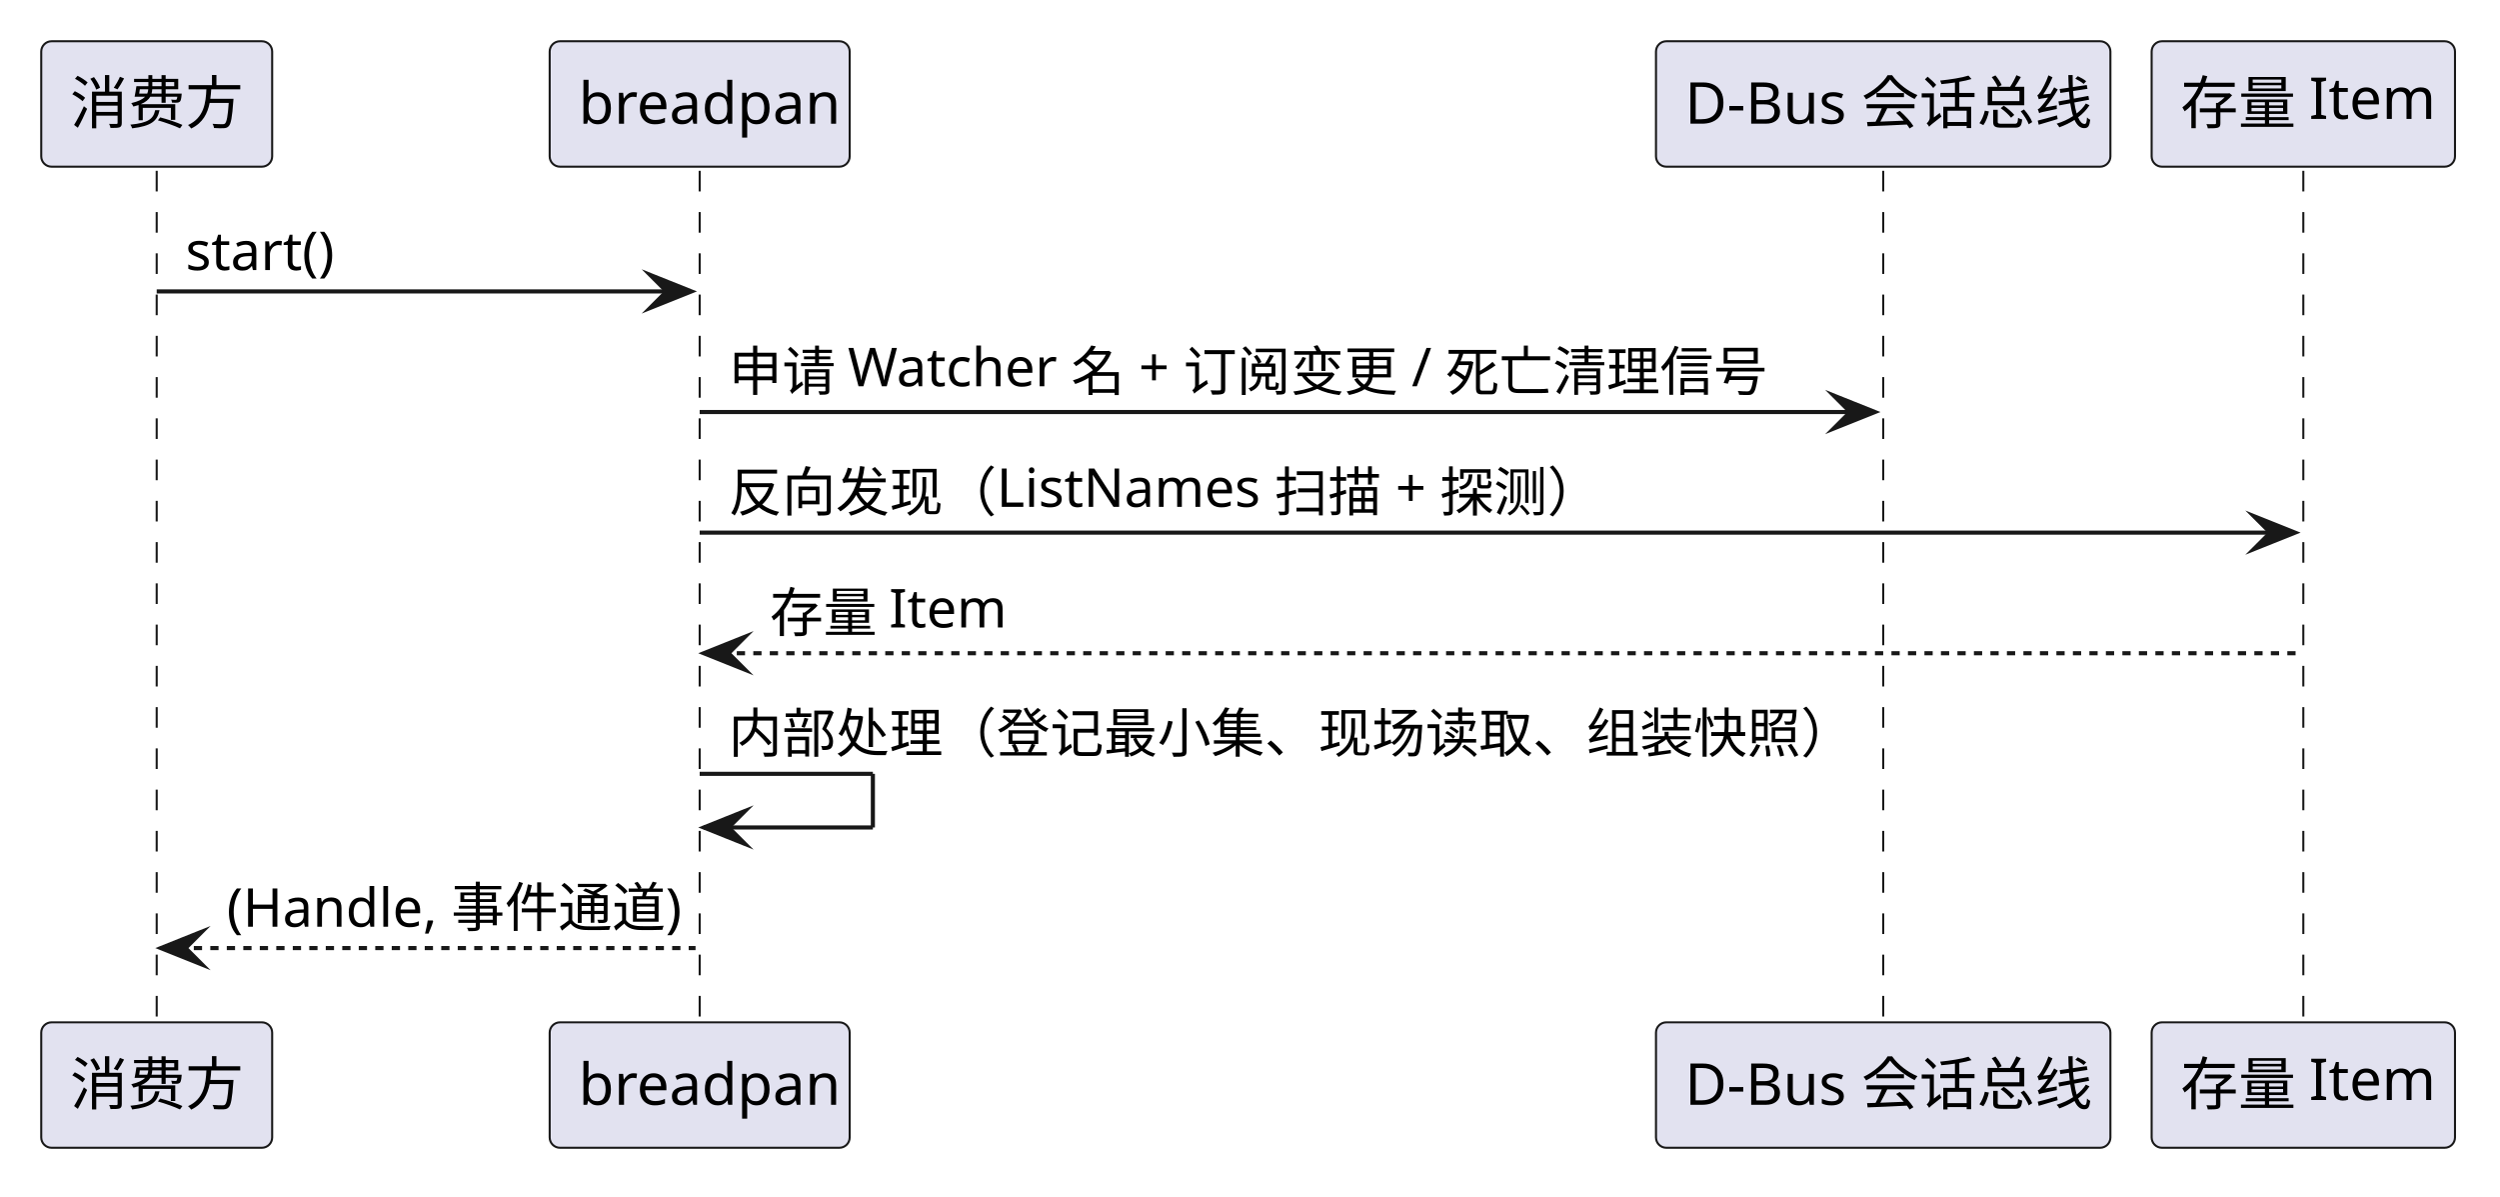
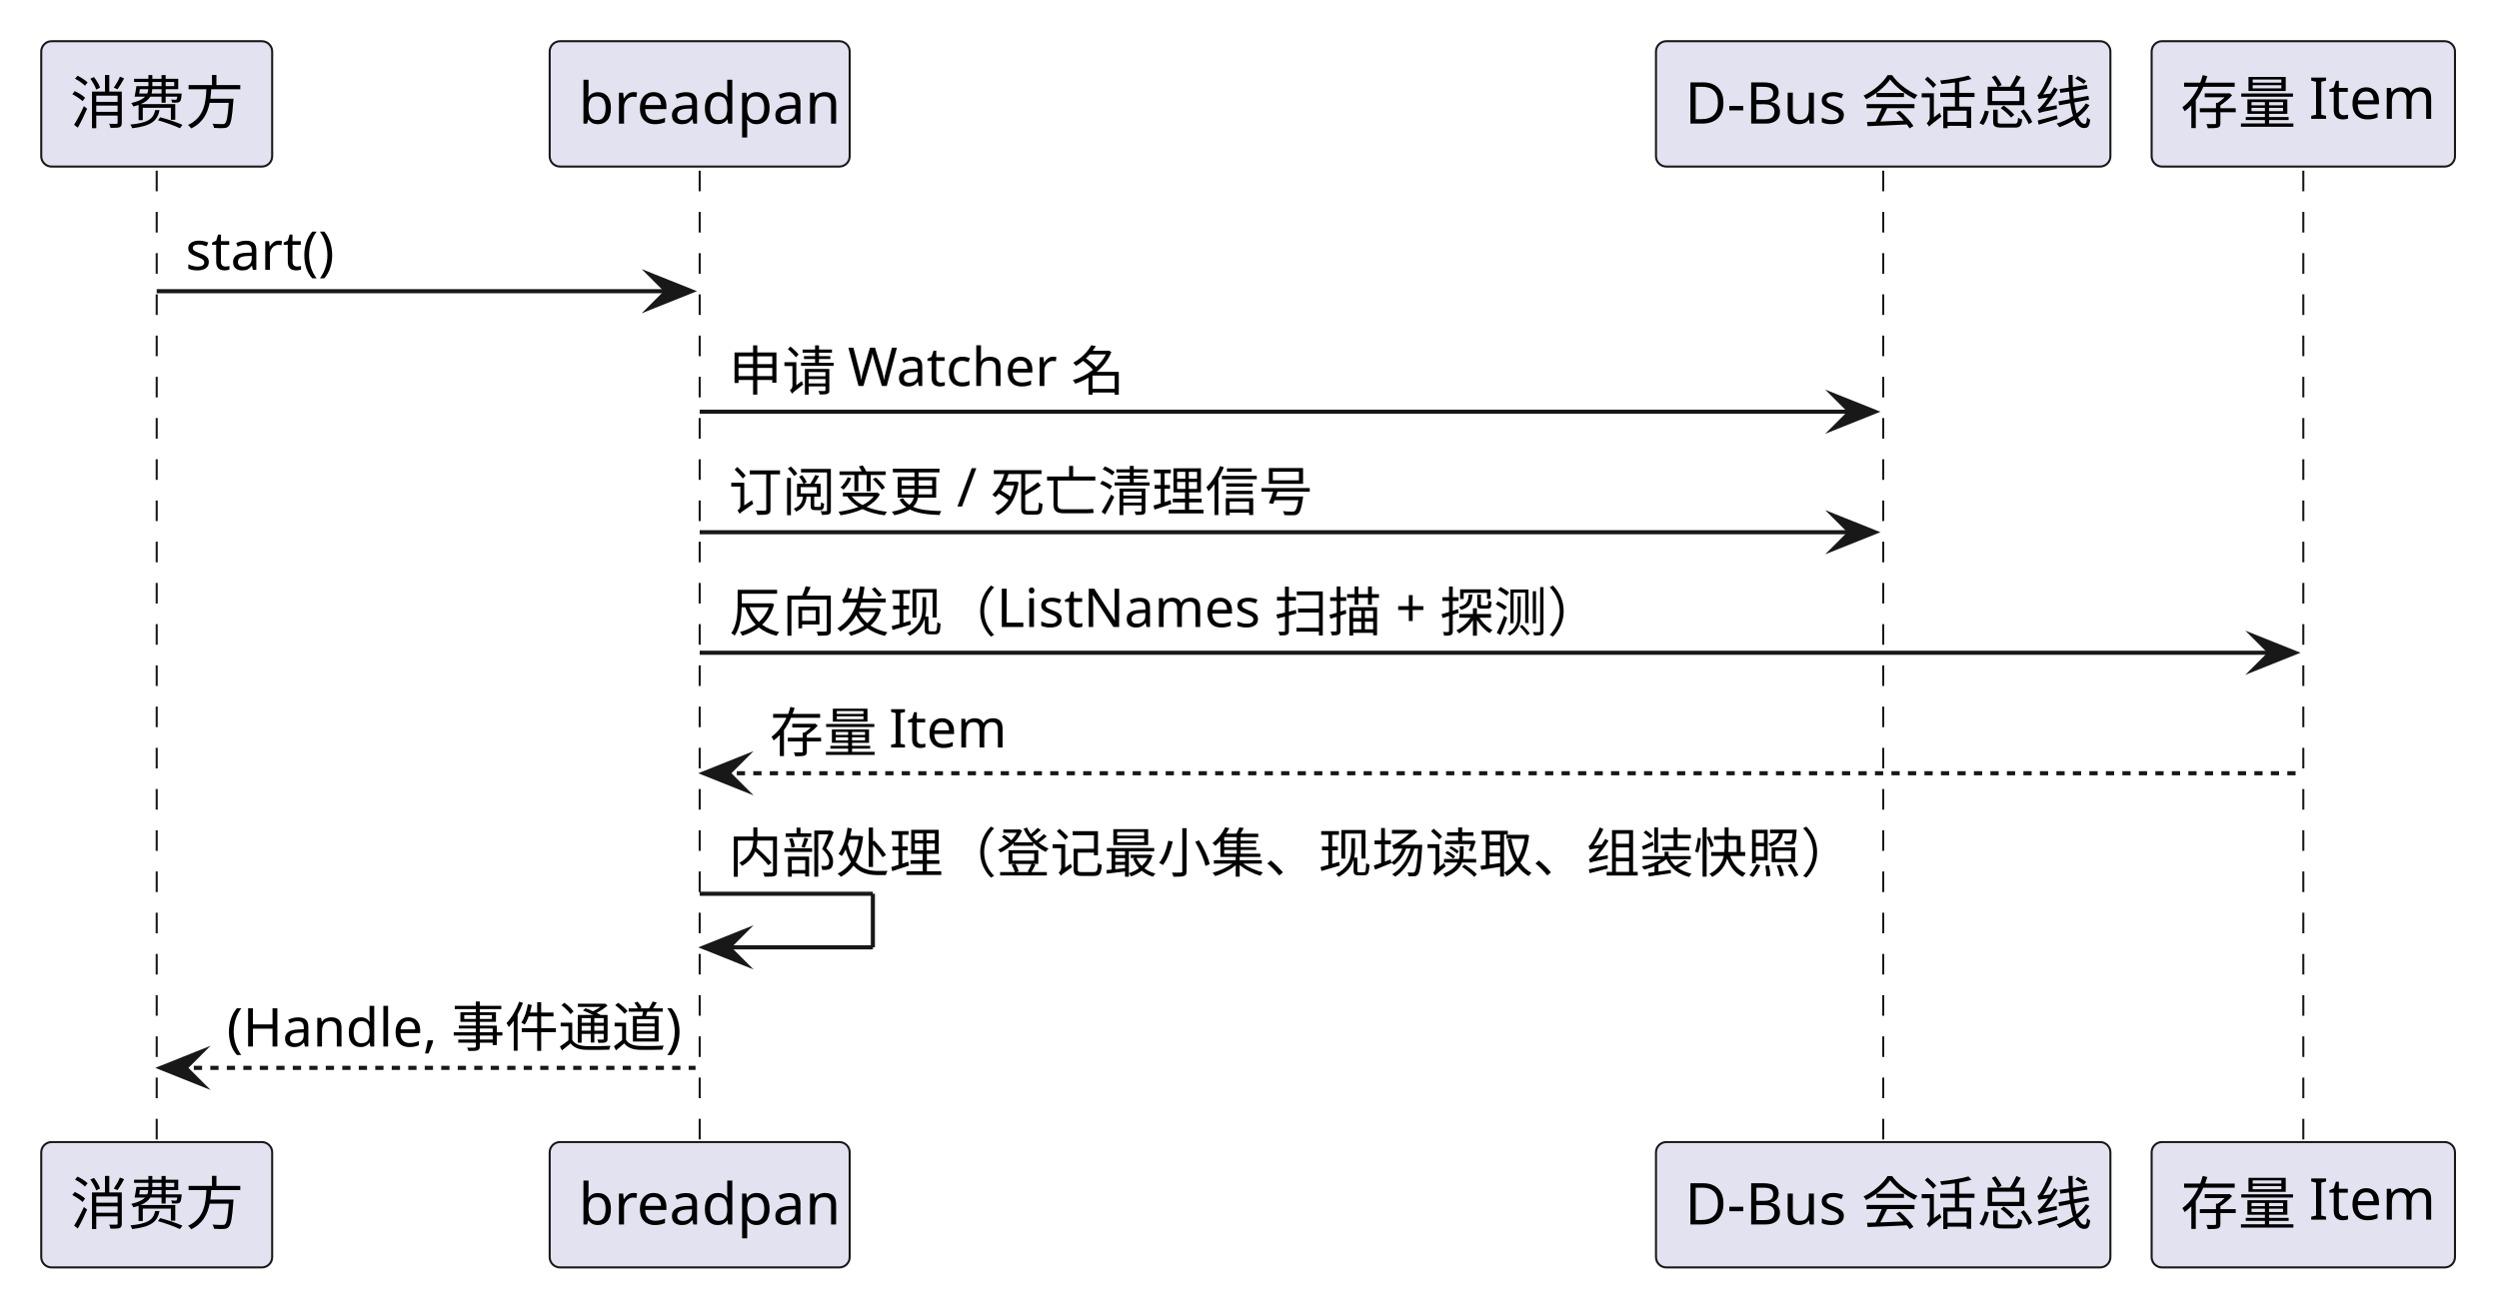
- <svg xmlns="http://www.w3.org/2000/svg" version="1.1" data-diagram-type="SEQUENCE" style="width:606px;height:290px;background:#FFFFFF;" width="606px" height="290px" viewBox="0 0 606 290" zoomAndPan="magnify" preserveAspectRatio="none" contentStyleType="text/css">
+ <svg xmlns="http://www.w3.org/2000/svg" version="1.1" data-diagram-type="SEQUENCE" style="width:606px;height:319px;background:#FFFFFF;" width="606px" height="319px" viewBox="0 0 606 319" zoomAndPan="magnify" preserveAspectRatio="none" contentStyleType="text/css">
  <defs />
  <g font-family="sans-serif" lengthAdjust="spacing">
    <g>
-       <rect x="34.5" y="41.406" width="8" height="206.406" fill="#000" fill-opacity="0" />
-       <line x1="38" y1="41.406" x2="38" y2="247.813" style="stroke:#181818;stroke-width:0.5;stroke-dasharray:5,5;" />
+       <rect x="34.5" y="41.406" width="8" height="235.641" fill="#000" fill-opacity="0" />
+       <line x1="38" y1="41.406" x2="38" y2="277.047" style="stroke:#181818;stroke-width:0.5;stroke-dasharray:5,5;" />
    </g>
    <g>
-       <rect x="166.169" y="41.406" width="8" height="206.406" fill="#000" fill-opacity="0" />
-       <line x1="169.669" y1="41.406" x2="169.669" y2="247.813" style="stroke:#181818;stroke-width:0.5;stroke-dasharray:5,5;" />
+       <rect x="166.169" y="41.406" width="8" height="235.641" fill="#000" fill-opacity="0" />
+       <line x1="169.669" y1="41.406" x2="169.669" y2="277.047" style="stroke:#181818;stroke-width:0.5;stroke-dasharray:5,5;" />
    </g>
    <g>
-       <rect x="453.169" y="41.406" width="8" height="206.406" fill="#000" fill-opacity="0" />
-       <line x1="456.669" y1="41.406" x2="456.669" y2="247.813" style="stroke:#181818;stroke-width:0.5;stroke-dasharray:5,5;" />
+       <rect x="453.169" y="41.406" width="8" height="235.641" fill="#000" fill-opacity="0" />
+       <line x1="456.669" y1="41.406" x2="456.669" y2="277.047" style="stroke:#181818;stroke-width:0.5;stroke-dasharray:5,5;" />
    </g>
    <g>
-       <rect x="555.047" y="41.406" width="8" height="206.406" fill="#000" fill-opacity="0" />
-       <line x1="558.547" y1="41.406" x2="558.547" y2="247.813" style="stroke:#181818;stroke-width:0.5;stroke-dasharray:5,5;" />
+       <rect x="555.047" y="41.406" width="8" height="235.641" fill="#000" fill-opacity="0" />
+       <line x1="558.547" y1="41.406" x2="558.547" y2="277.047" style="stroke:#181818;stroke-width:0.5;stroke-dasharray:5,5;" />
    </g>
    <rect x="10" y="10" width="56" height="30.406" fill="#E2E2F0" style="stroke:#181818;stroke-width:0.5;" rx="2.5" ry="2.5" />
    <text x="17" y="29.988" fill="#000" font-size="14" textLength="42">消费方</text>
    <rect x="133.295" y="10" width="72.748" height="30.406" fill="#E2E2F0" style="stroke:#181818;stroke-width:0.5;" rx="2.5" ry="2.5" />
    <text x="140.295" y="29.988" fill="#000" font-size="14" textLength="58.748">breadpan</text>
    <rect x="401.572" y="10" width="110.195" height="30.406" fill="#E2E2F0" style="stroke:#181818;stroke-width:0.5;" rx="2.5" ry="2.5" />
    <text x="408.572" y="29.988" fill="#000" font-size="14" textLength="96.195">D-Bus 会话总线</text>
    <rect x="521.767" y="10" width="73.561" height="30.406" fill="#E2E2F0" style="stroke:#181818;stroke-width:0.5;" rx="2.5" ry="2.5" />
    <text x="528.767" y="29.988" fill="#000" font-size="14" textLength="59.561">存量 Item</text>
-     <rect x="10" y="247.813" width="56" height="30.406" fill="#E2E2F0" style="stroke:#181818;stroke-width:0.5;" rx="2.5" ry="2.5" />
-     <text x="17" y="267.801" fill="#000" font-size="14" textLength="42">消费方</text>
-     <rect x="133.295" y="247.813" width="72.748" height="30.406" fill="#E2E2F0" style="stroke:#181818;stroke-width:0.5;" rx="2.5" ry="2.5" />
-     <text x="140.295" y="267.801" fill="#000" font-size="14" textLength="58.748">breadpan</text>
-     <rect x="401.572" y="247.813" width="110.195" height="30.406" fill="#E2E2F0" style="stroke:#181818;stroke-width:0.5;" rx="2.5" ry="2.5" />
-     <text x="408.572" y="267.801" fill="#000" font-size="14" textLength="96.195">D-Bus 会话总线</text>
-     <rect x="521.767" y="247.813" width="73.561" height="30.406" fill="#E2E2F0" style="stroke:#181818;stroke-width:0.5;" rx="2.5" ry="2.5" />
-     <text x="528.767" y="267.801" fill="#000" font-size="14" textLength="59.561">存量 Item</text>
+     <rect x="10" y="277.047" width="56" height="30.406" fill="#E2E2F0" style="stroke:#181818;stroke-width:0.5;" rx="2.5" ry="2.5" />
+     <text x="17" y="297.035" fill="#000" font-size="14" textLength="42">消费方</text>
+     <rect x="133.295" y="277.047" width="72.748" height="30.406" fill="#E2E2F0" style="stroke:#181818;stroke-width:0.5;" rx="2.5" ry="2.5" />
+     <text x="140.295" y="297.035" fill="#000" font-size="14" textLength="58.748">breadpan</text>
+     <rect x="401.572" y="277.047" width="110.195" height="30.406" fill="#E2E2F0" style="stroke:#181818;stroke-width:0.5;" rx="2.5" ry="2.5" />
+     <text x="408.572" y="297.035" fill="#000" font-size="14" textLength="96.195">D-Bus 会话总线</text>
+     <rect x="521.767" y="277.047" width="73.561" height="30.406" fill="#E2E2F0" style="stroke:#181818;stroke-width:0.5;" rx="2.5" ry="2.5" />
+     <text x="528.767" y="297.035" fill="#000" font-size="14" textLength="59.561">存量 Item</text>
    <polygon points="157.669,66.641,167.669,70.641,157.669,74.641,161.669,70.641" fill="#181818" style="stroke:#181818;stroke-width:1;stroke-linejoin:miter;stroke-miterlimit:10;" />
    <line x1="38" y1="70.641" x2="163.669" y2="70.641" style="stroke:#181818;stroke-width:1;" />
    <text x="45" y="65.467" fill="#000" font-size="13" textLength="35.667">start()</text>
    <polygon points="444.669,95.875,454.669,99.875,444.669,103.875,448.669,99.875" fill="#181818" style="stroke:#181818;stroke-width:1;stroke-linejoin:miter;stroke-miterlimit:10;" />
    <line x1="169.669" y1="99.875" x2="450.669" y2="99.875" style="stroke:#181818;stroke-width:1;" />
-     <text x="176.669" y="94.701" fill="#000" font-size="13" textLength="249.209">申请 Watcher 名 + 订阅变更 / 死亡清理信号</text>
-     <polygon points="546.547,125.109,556.547,129.109,546.547,133.109,550.547,129.109" fill="#181818" style="stroke:#181818;stroke-width:1;stroke-linejoin:miter;stroke-miterlimit:10;" />
-     <line x1="169.669" y1="129.109" x2="552.547" y2="129.109" style="stroke:#181818;stroke-width:1;" />
-     <text x="176.669" y="123.936" fill="#000" font-size="13" textLength="209.524">反向发现（ListNames 扫描 + 探测）</text>
-     <polygon points="180.669,154.344,170.669,158.344,180.669,162.344,176.669,158.344" fill="#181818" style="stroke:#181818;stroke-width:1;stroke-linejoin:miter;stroke-miterlimit:10;" />
-     <line x1="174.669" y1="158.344" x2="557.547" y2="158.344" style="stroke:#181818;stroke-width:1;stroke-dasharray:2,2;" />
-     <text x="186.669" y="153.17" fill="#000" font-size="13" textLength="55.307">存量 Item</text>
-     <line x1="169.669" y1="187.578" x2="211.669" y2="187.578" style="stroke:#181818;stroke-width:1;" />
-     <line x1="211.669" y1="187.578" x2="211.669" y2="200.578" style="stroke:#181818;stroke-width:1;" />
-     <line x1="170.669" y1="200.578" x2="211.669" y2="200.578" style="stroke:#181818;stroke-width:1;" />
-     <polygon points="180.669,196.578,170.669,200.578,180.669,204.578,176.669,200.578" fill="#181818" style="stroke:#181818;stroke-width:1;stroke-linejoin:miter;stroke-miterlimit:10;" />
-     <text x="176.669" y="182.404" fill="#000" font-size="13" textLength="273">内部处理（登记最小集、现场读取、组装快照）</text>
-     <polygon points="49,225.813,39,229.813,49,233.813,45,229.813" fill="#181818" style="stroke:#181818;stroke-width:1;stroke-linejoin:miter;stroke-miterlimit:10;" />
-     <line x1="43" y1="229.813" x2="168.669" y2="229.813" style="stroke:#181818;stroke-width:1;stroke-dasharray:2,2;" />
-     <text x="55" y="224.639" fill="#000" font-size="13" textLength="107.669">(Handle, 事件通道)</text>
+     <text x="176.669" y="94.701" fill="#000" font-size="13" textLength="93.571">申请 Watcher 名</text>
+     <polygon points="444.669,125.109,454.669,129.109,444.669,133.109,448.669,129.109" fill="#181818" style="stroke:#181818;stroke-width:1;stroke-linejoin:miter;stroke-miterlimit:10;" />
+     <line x1="169.669" y1="129.109" x2="450.669" y2="129.109" style="stroke:#181818;stroke-width:1;" />
+     <text x="176.669" y="123.936" fill="#000" font-size="13" textLength="141.813">订阅变更 / 死亡清理信号</text>
+     <polygon points="546.547,154.344,556.547,158.344,546.547,162.344,550.547,158.344" fill="#181818" style="stroke:#181818;stroke-width:1;stroke-linejoin:miter;stroke-miterlimit:10;" />
+     <line x1="169.669" y1="158.344" x2="552.547" y2="158.344" style="stroke:#181818;stroke-width:1;" />
+     <text x="176.669" y="153.17" fill="#000" font-size="13" textLength="209.524">反向发现（ListNames 扫描 + 探测）</text>
+     <polygon points="180.669,183.578,170.669,187.578,180.669,191.578,176.669,187.578" fill="#181818" style="stroke:#181818;stroke-width:1;stroke-linejoin:miter;stroke-miterlimit:10;" />
+     <line x1="174.669" y1="187.578" x2="557.547" y2="187.578" style="stroke:#181818;stroke-width:1;stroke-dasharray:2,2;" />
+     <text x="186.669" y="182.404" fill="#000" font-size="13" textLength="55.307">存量 Item</text>
+     <line x1="169.669" y1="216.813" x2="211.669" y2="216.813" style="stroke:#181818;stroke-width:1;" />
+     <line x1="211.669" y1="216.813" x2="211.669" y2="229.813" style="stroke:#181818;stroke-width:1;" />
+     <line x1="170.669" y1="229.813" x2="211.669" y2="229.813" style="stroke:#181818;stroke-width:1;" />
+     <polygon points="180.669,225.813,170.669,229.813,180.669,233.813,176.669,229.813" fill="#181818" style="stroke:#181818;stroke-width:1;stroke-linejoin:miter;stroke-miterlimit:10;" />
+     <text x="176.669" y="211.639" fill="#000" font-size="13" textLength="273">内部处理（登记最小集、现场读取、组装快照）</text>
+     <polygon points="49,255.047,39,259.047,49,263.047,45,259.047" fill="#181818" style="stroke:#181818;stroke-width:1;stroke-linejoin:miter;stroke-miterlimit:10;" />
+     <line x1="43" y1="259.047" x2="168.669" y2="259.047" style="stroke:#181818;stroke-width:1;stroke-dasharray:2,2;" />
+     <text x="55" y="253.873" fill="#000" font-size="13" textLength="107.669">(Handle, 事件通道)</text>
  </g>
</svg>
